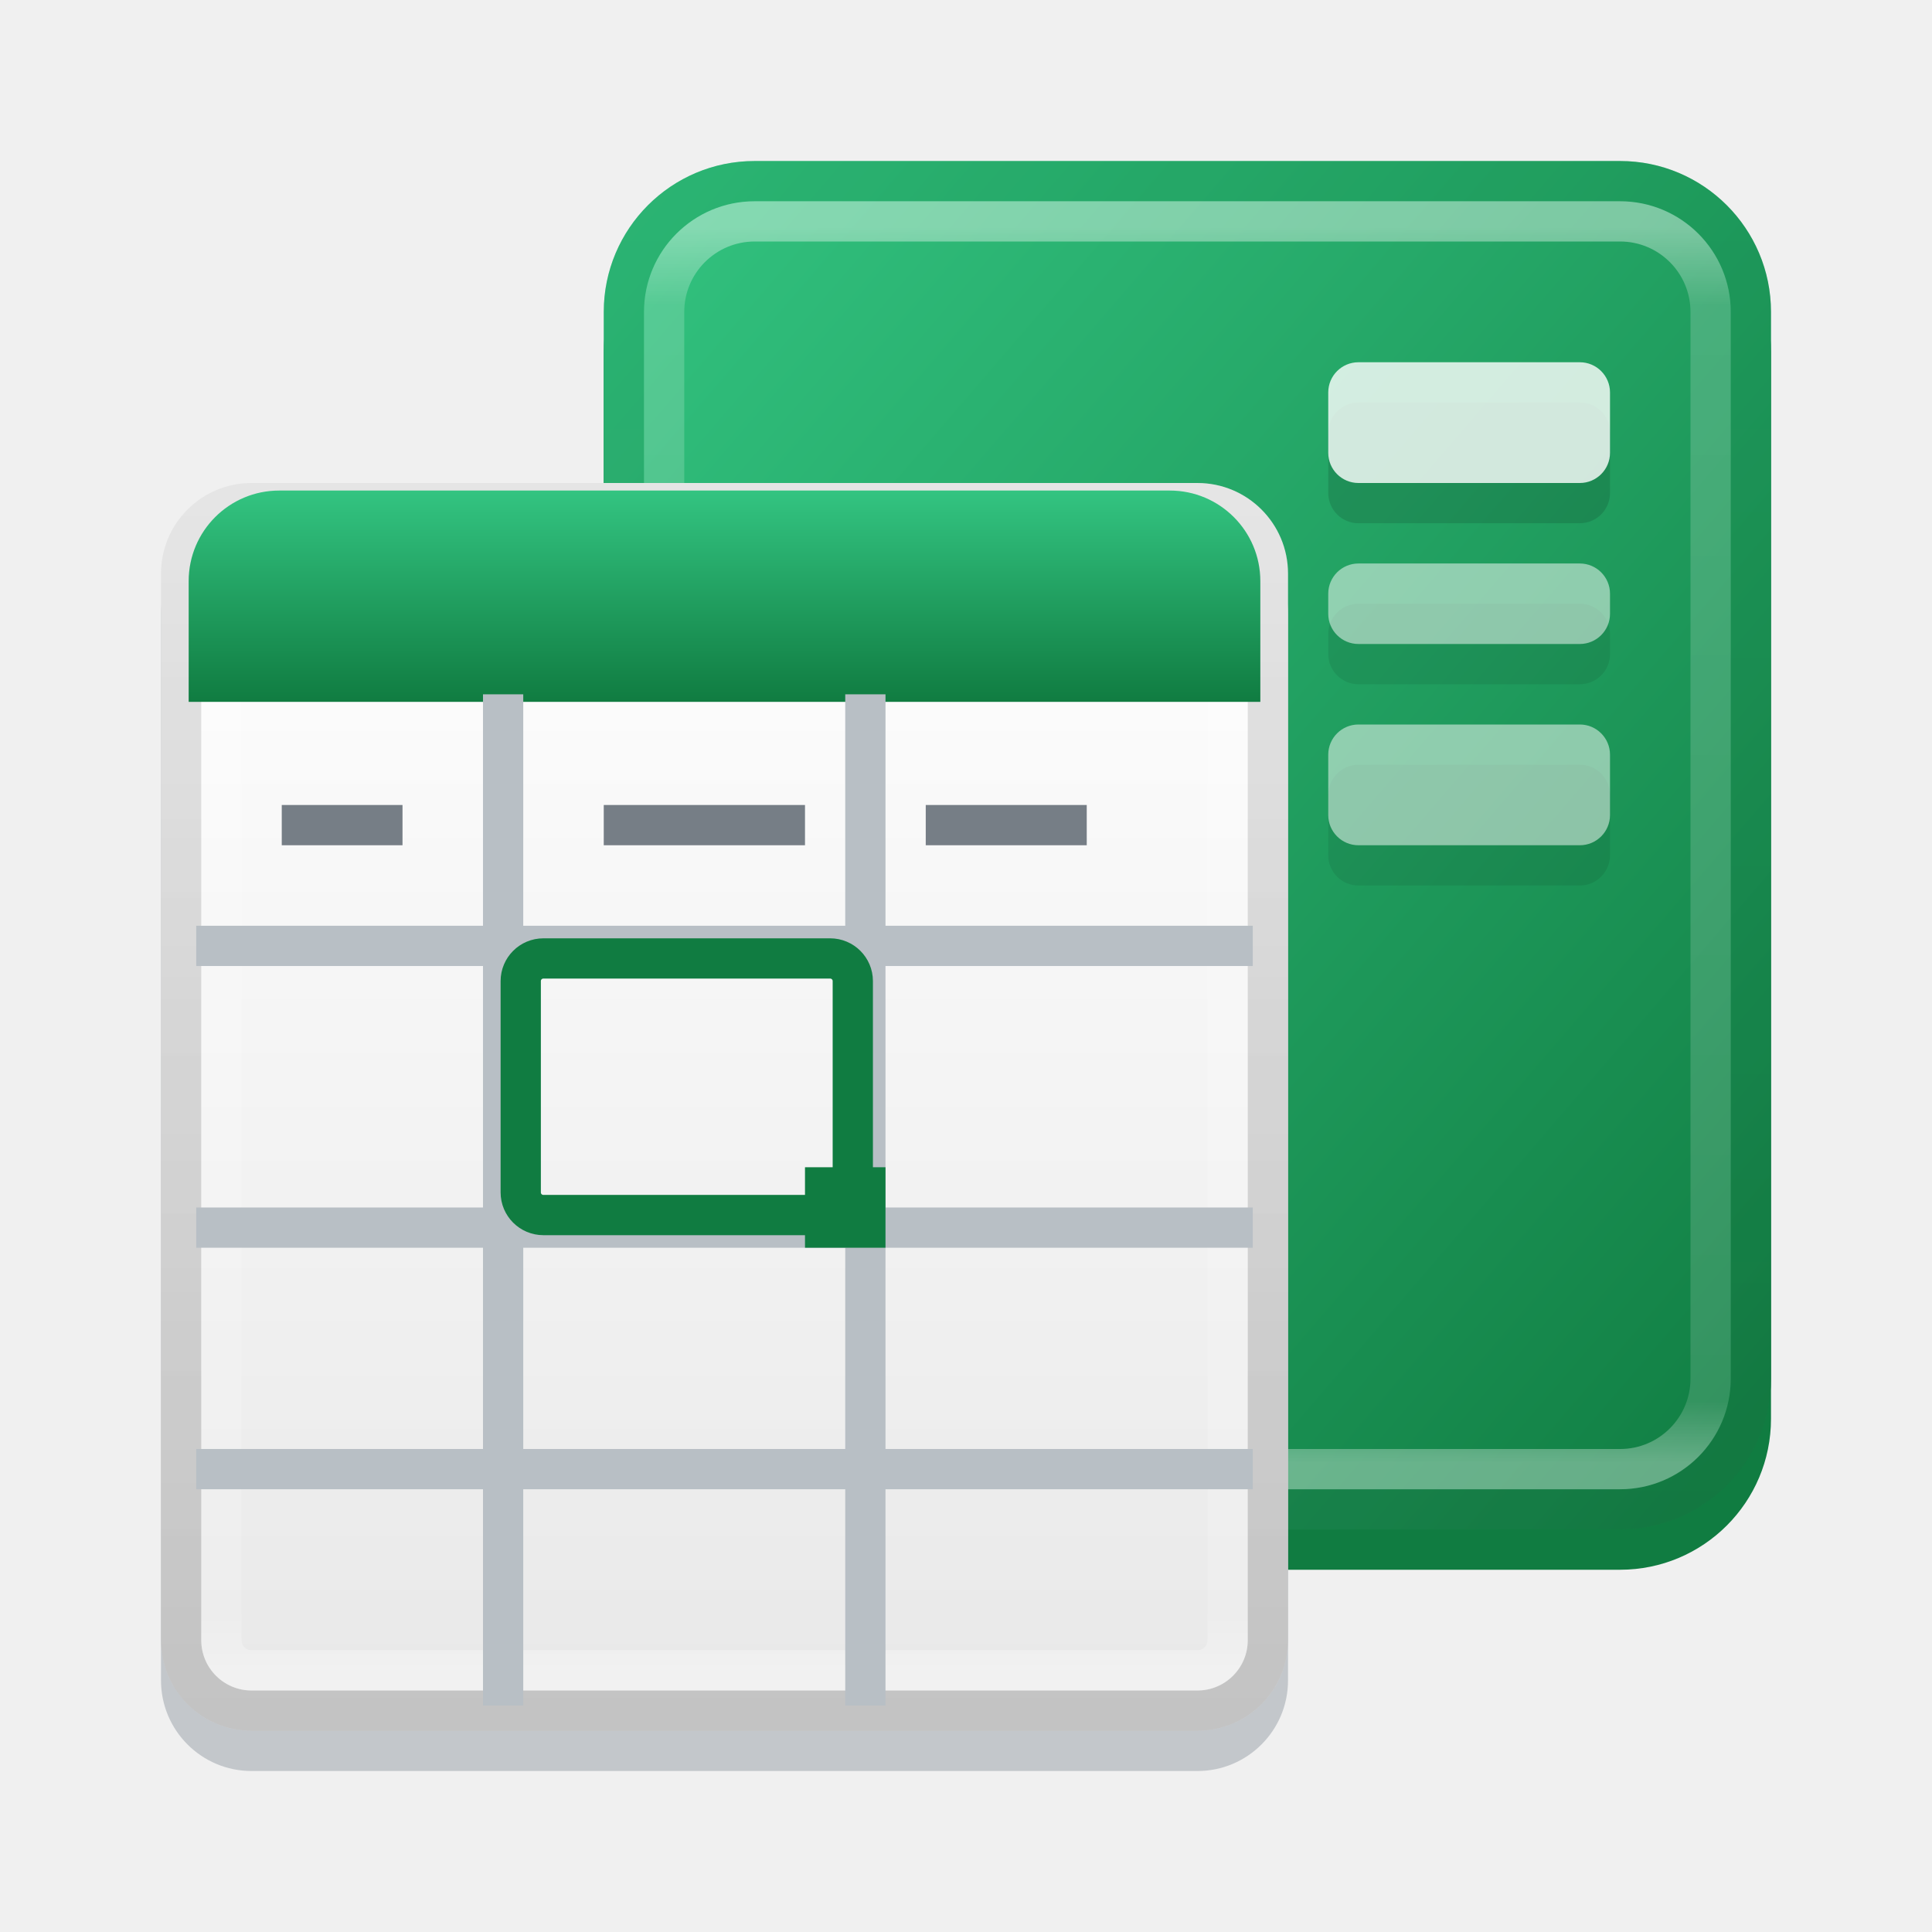
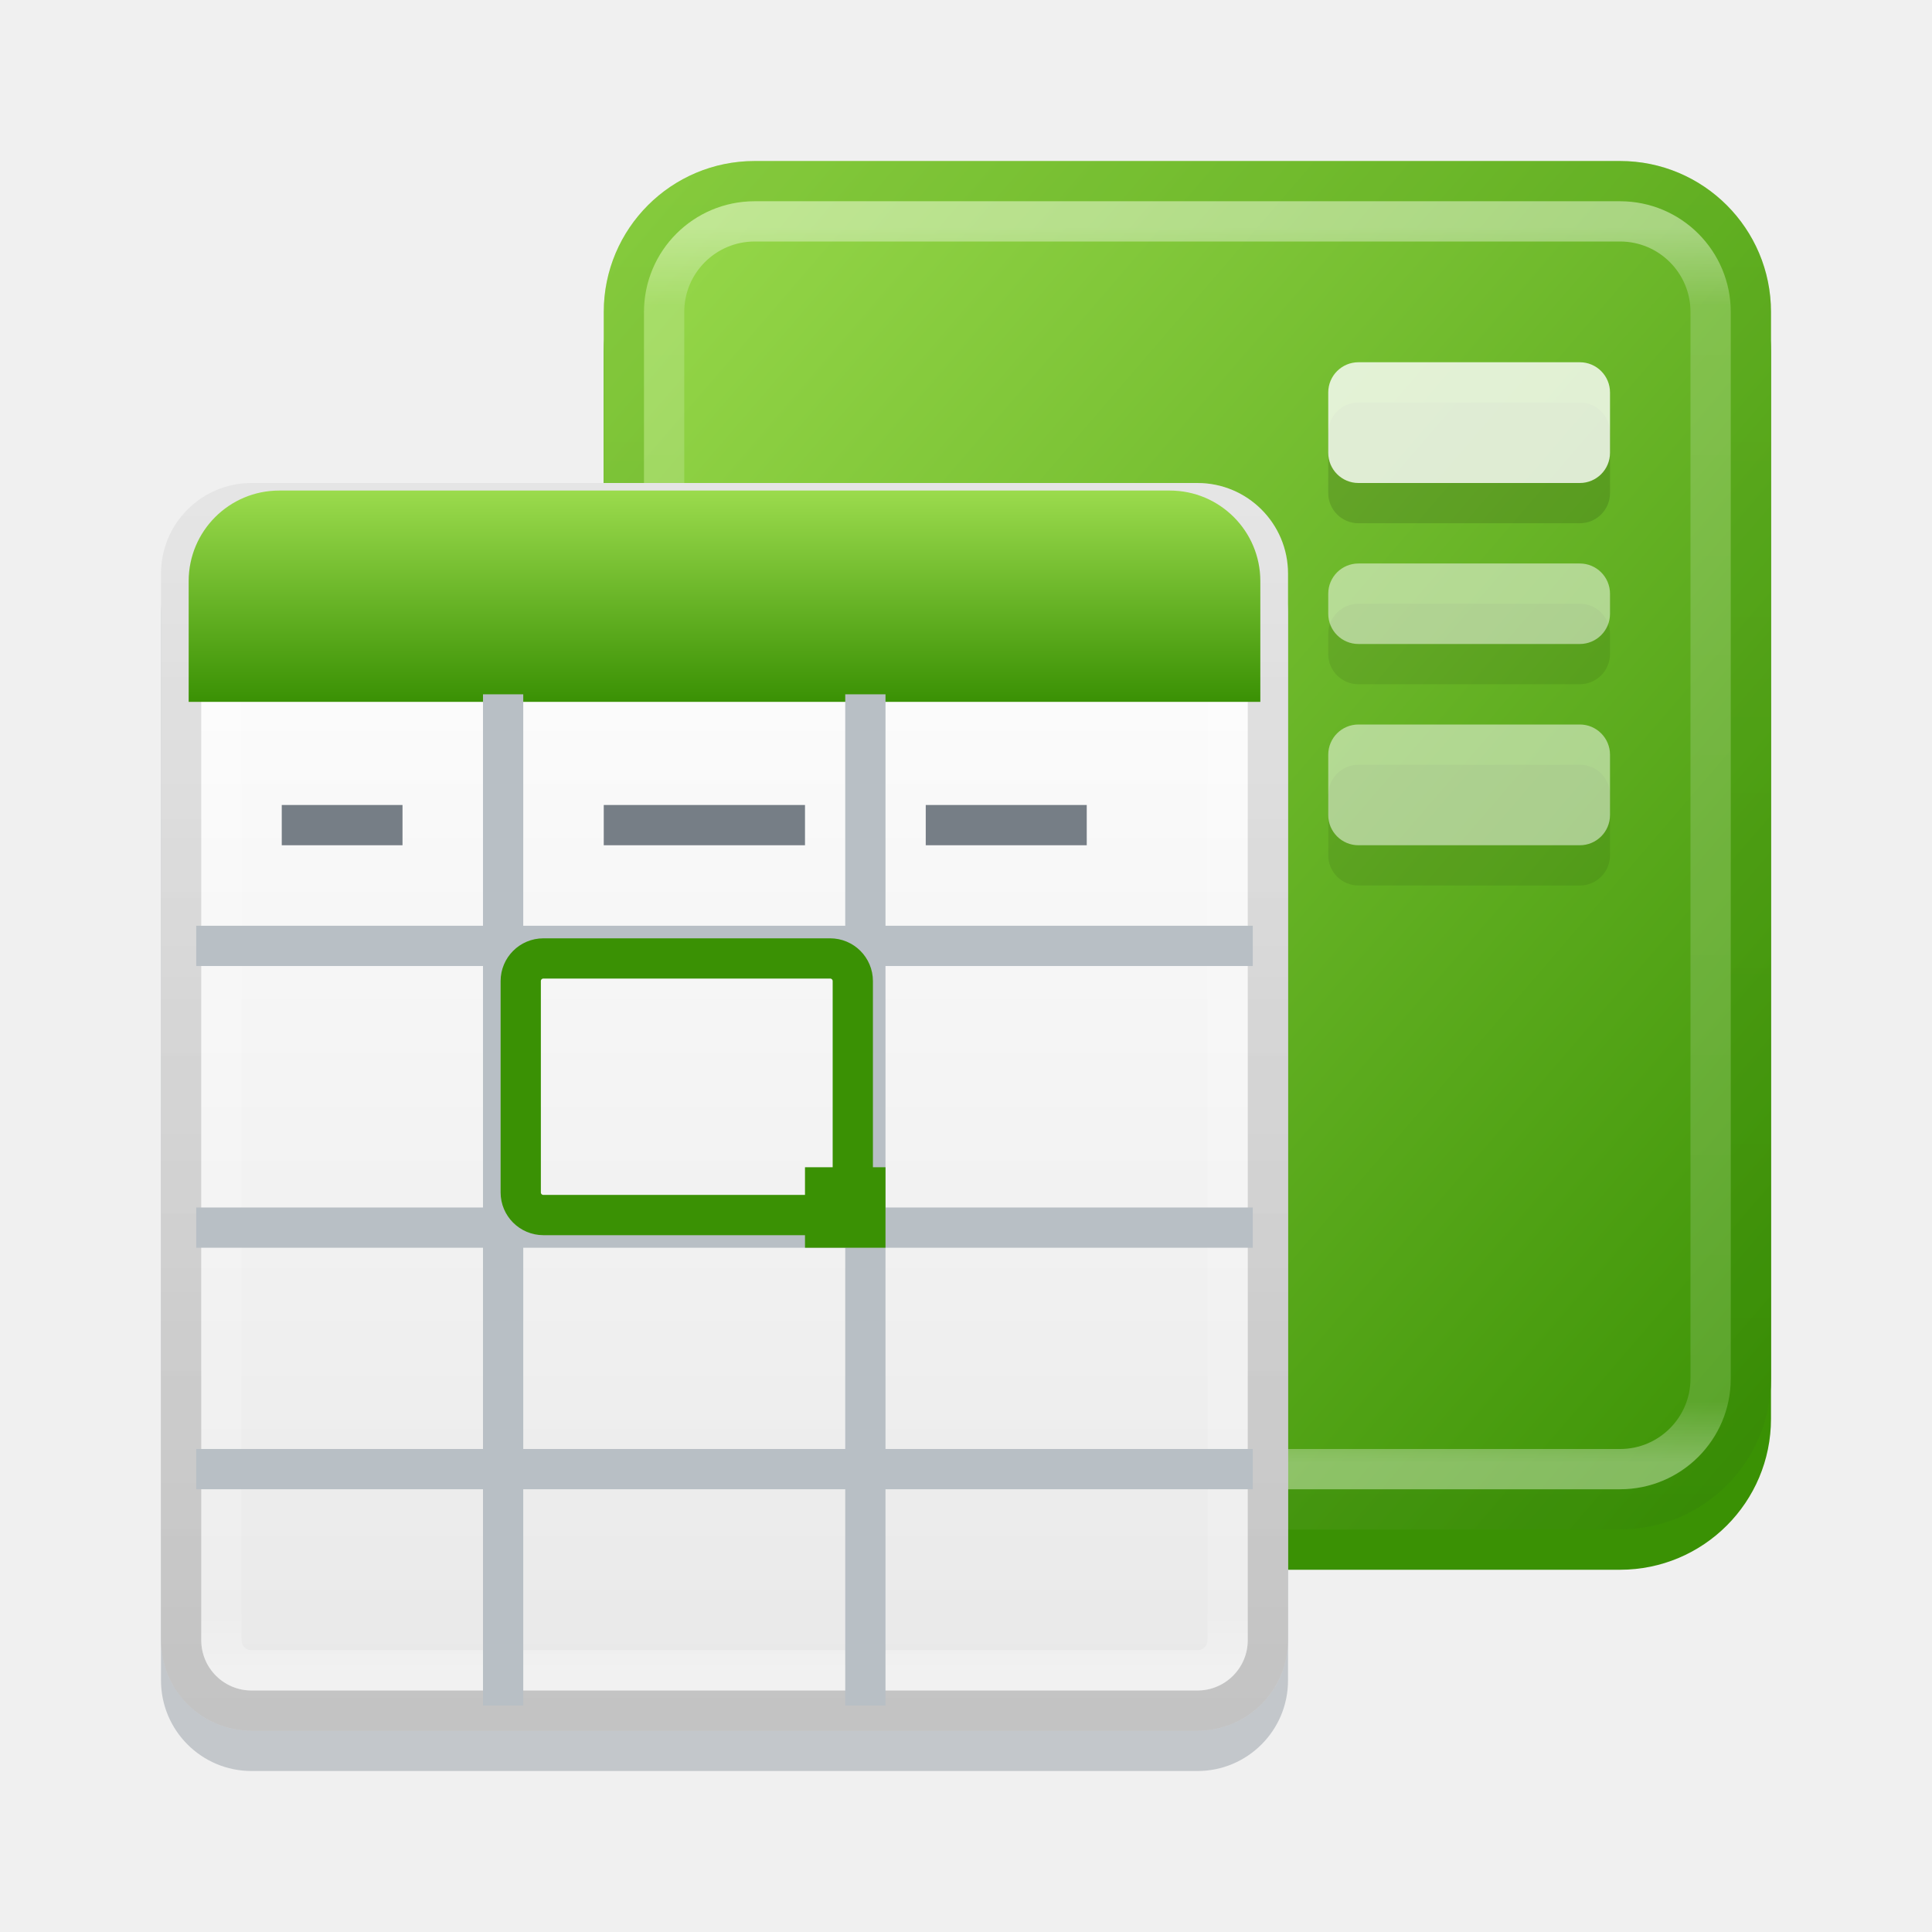
<svg xmlns="http://www.w3.org/2000/svg" width="48" height="48" viewBox="0 0 128 128">
  <defs>
    <filter id="sh" x="-20%" y="-20%" width="140%" height="150%">
      <feGaussianBlur in="SourceAlpha" stdDeviation="2.133" />
      <feOffset dy="2.667" />
      <feComponentTransfer>
        <feFuncA type="linear" slope=".3" />
      </feComponentTransfer>
      <feMerge>
        <feMergeNode />
        <feMergeNode in="SourceGraphic" />
      </feMerge>
    </filter>
    <radialGradient id="sol">
      <stop offset="0" stop-opacity="0" />
      <stop offset="1" stop-opacity="0" />
    </radialGradient>
    <linearGradient id="hl" x1="0" y1="0" x2="0" y2="1">
      <stop offset="0" stop-color="#fff" stop-opacity=".45" />
      <stop offset=".063" stop-color="#fff" stop-opacity=".2" />
      <stop offset=".95" stop-color="#fff" stop-opacity=".157" />
      <stop offset="1" stop-color="#fff" stop-opacity=".392" />
    </linearGradient>
    <linearGradient id="bk" x1="0" y1="0" x2="1" y2="1">
-       <stop offset="0" stop-color="#33c481" />
-       <stop offset="1" stop-color="#107c41" />
+       <stop offset="0" stop-color="#9bdb4d" />
+       <stop offset="1" stop-color="#3a9104" />
    </linearGradient>
    <linearGradient id="bks" x1="0" y1="0" x2="0" y2="1">
-       <stop offset="0" stop-color="#107c41" stop-opacity="1" />
-       <stop offset="1" stop-color="#185c37" stop-opacity="1" />
+       <stop offset="0" stop-color="#3a9104" stop-opacity="1" />
+       <stop offset="1" stop-color="#206b00" stop-opacity="1" />
    </linearGradient>
    <linearGradient id="pp" x1="0" y1="0" x2="0" y2="1">
      <stop offset="0" stop-color="#ffffff" stop-opacity="1" />
      <stop offset="1" stop-color="#e8e8e8" stop-opacity="1" />
    </linearGradient>
    <linearGradient id="pps" x1="0" y1="0" x2="0" y2="1">
      <stop offset="0" stop-color="#000" stop-opacity="0.1" />
      <stop offset="1" stop-color="#000" stop-opacity="0.16" />
    </linearGradient>
    <linearGradient id="ac" x1="0" y1="0" x2="0" y2="1">
-       <stop offset="0" stop-color="#33c481" stop-opacity="1" />
-       <stop offset="1" stop-color="#107c41" stop-opacity="1" />
+       <stop offset="0" stop-color="#9bdb4d" stop-opacity="1" />
+       <stop offset="1" stop-color="#3a9104" stop-opacity="1" />
    </linearGradient>
  </defs>
-   <rect x="40" y="13.333" width="77.333" height="90.667" rx="10" fill="#107c41" />
+   <rect x="40" y="13.333" width="77.333" height="90.667" rx="10" fill="#3a9104" />
  <rect x="40" y="10.667" width="77.333" height="90.667" rx="10" fill="url(#bk)" />
  <rect x="41.333" y="12" width="74.667" height="88" rx="8.667" fill="none" stroke="url(#bks)" stroke-width="2.667" opacity="0.2" />
  <rect x="44" y="14.667" width="69.333" height="82.667" rx="6" fill="none" stroke="url(#hl)" stroke-width="2.667" opacity=".9" />
  <g transform="translate(0,2.66667)" opacity=".16">
    <rect x="88" y="24" width="18.667" height="8" rx="2" fill="#000" opacity=".8" />
  </g>
  <rect x="88" y="24" width="18.667" height="8" rx="2" fill="#fff" opacity=".8" />
  <g transform="translate(0,2.66667)" opacity=".16">
    <rect x="88" y="37.333" width="18.667" height="5.333" rx="2" fill="#000" opacity=".5" />
  </g>
  <rect x="88" y="37.333" width="18.667" height="5.333" rx="2" fill="#fff" opacity=".5" />
  <g transform="translate(0,2.66667)" opacity=".16">
    <rect x="88" y="48" width="18.667" height="8" rx="2" fill="#000" opacity=".5" />
  </g>
  <rect x="88" y="48" width="18.667" height="8" rx="2" fill="#fff" opacity=".5" />
  <rect x="10.667" y="34.667" width="74.667" height="82.667" rx="6" fill="#c3c7cb" />
  <rect x="10.667" y="32" width="74.667" height="82.667" rx="6" fill="url(#pp)" />
  <rect x="12" y="33.333" width="72" height="80" rx="4.667" fill="none" stroke="url(#pps)" stroke-width="2.667" opacity="1" />
  <rect x="14.667" y="36" width="66.667" height="74.667" rx="2" fill="none" stroke="url(#hl)" stroke-width="2.667" opacity=".9" />
  <path d="M12.5,38.5 a6,6 0 0 1 6,-6 h59 a6,6 0 0 1 6,6 v8 h-71 z" fill="url(#ac)" />
  <line x1="33.333" y1="46" x2="33.333" y2="113" stroke="#b8bfc5" stroke-width="2.667" />
  <line x1="57.333" y1="46" x2="57.333" y2="113" stroke="#b8bfc5" stroke-width="2.667" />
  <line x1="13" y1="62.667" x2="83" y2="62.667" stroke="#b8bfc5" stroke-width="2.667" />
  <line x1="13" y1="81.333" x2="83" y2="81.333" stroke="#b8bfc5" stroke-width="2.667" />
  <line x1="13" y1="97.333" x2="83" y2="97.333" stroke="#b8bfc5" stroke-width="2.667" />
-   <rect x="34.5" y="63.5" width="22" height="17" rx="1.5" fill="none" stroke="#107c41" stroke-width="2.667" />
-   <rect x="53.333" y="77.333" width="5.333" height="5.333" rx="0" fill="#107c41" />
+   <rect x="34.5" y="63.5" width="22" height="17" rx="1.5" fill="none" stroke="#3a9104" stroke-width="2.667" />
+   <rect x="53.333" y="77.333" width="5.333" height="5.333" rx="0" fill="#3a9104" />
  <rect x="18.667" y="53.333" width="8" height="2.667" rx="0" fill="#767e86" />
  <rect x="40" y="53.333" width="13.333" height="2.667" rx="0" fill="#767e86" />
  <rect x="61.333" y="53.333" width="10.667" height="2.667" rx="0" fill="#767e86" />
</svg>
